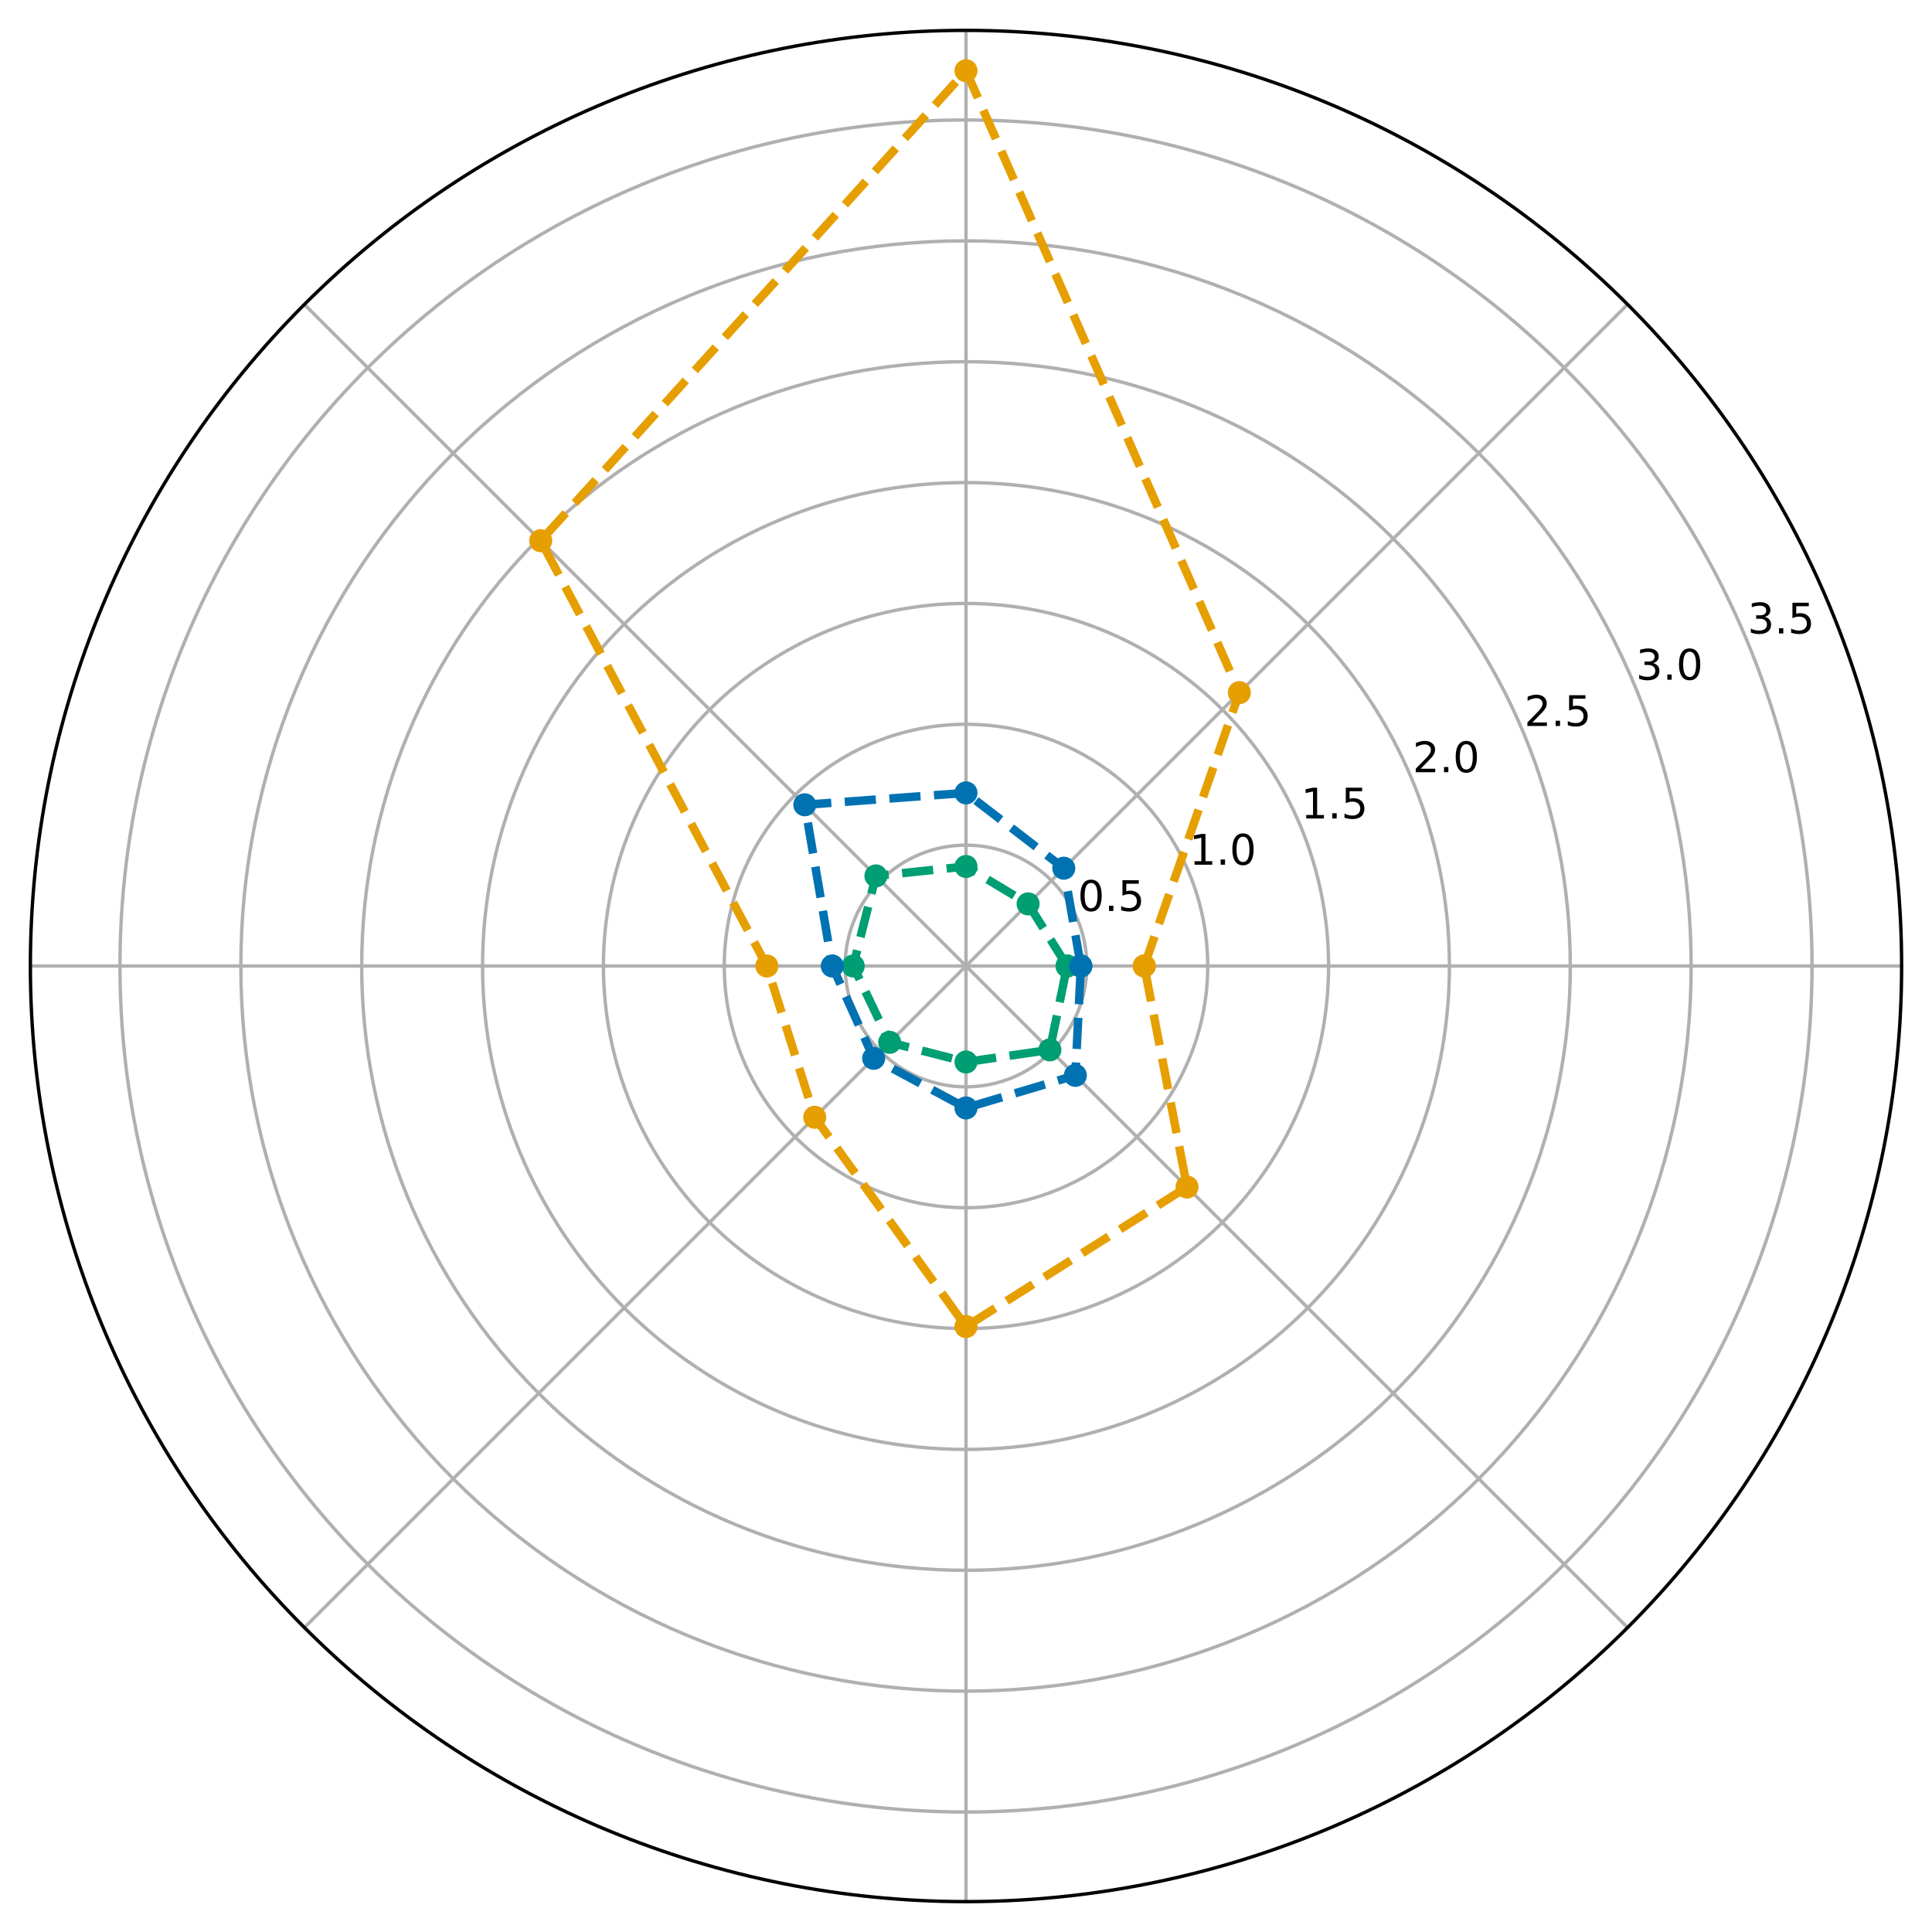
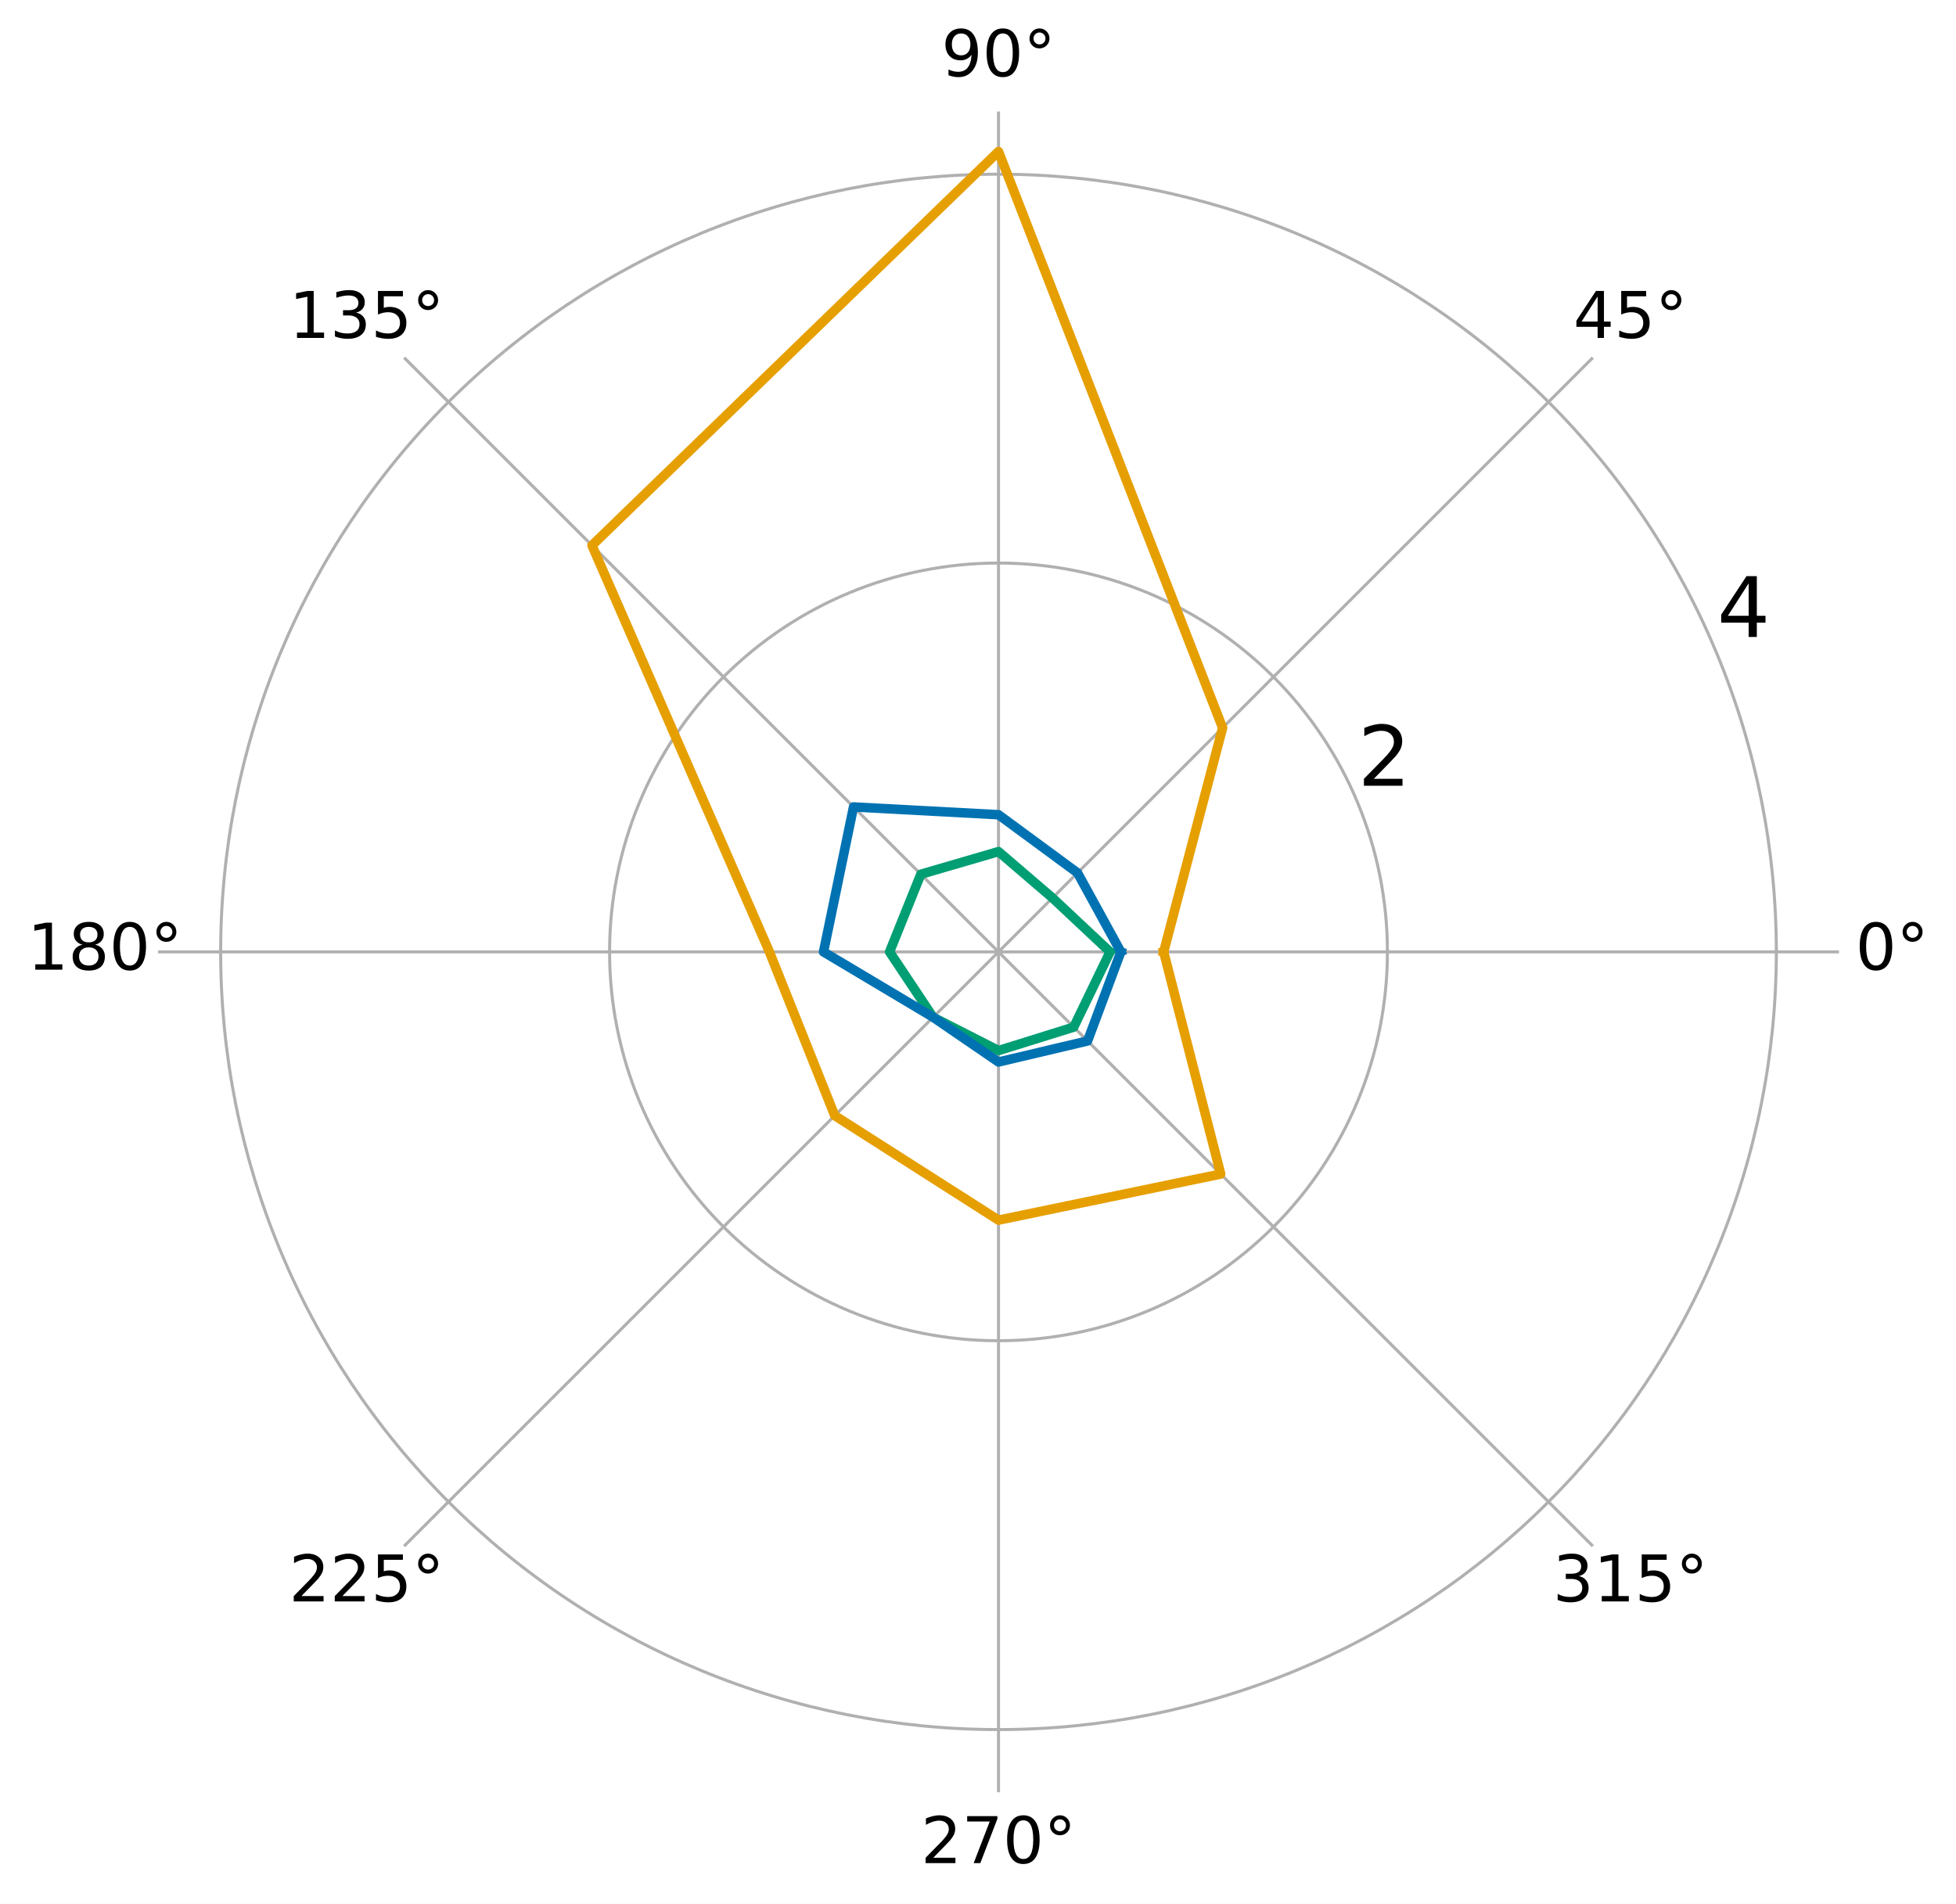
- <svg xmlns="http://www.w3.org/2000/svg" xmlns:xlink="http://www.w3.org/1999/xlink" width="457.92pt" height="457.92pt" viewBox="0 0 457.92 457.92" version="1.1">
+ <svg xmlns="http://www.w3.org/2000/svg" xmlns:xlink="http://www.w3.org/1999/xlink" width="516.053pt" height="502.373pt" viewBox="0 0 516.053 502.373" version="1.1">
  <defs>
    <style type="text/css">*{stroke-linejoin: round; stroke-linecap: butt}</style>
  </defs>
  <g id="figure_1">
    <g id="patch_1">
-       <path d="M 0 457.92  L 457.92 457.92  L 457.92 0  L 0 0  z " style="fill: #ffffff" />
+       <path d="M 0 502.373  L 516.053 502.373  L 516.053 0  L 0 0  z " style="fill: #ffffff" />
    </g>
    <g id="axes_1">
      <g id="patch_2">
-         <path d="M 450.72 228.96  C 450.72 199.839 444.984 171.001 433.84 144.096  C 422.695 117.192 406.36 92.744 385.768 72.152  C 365.176 51.56 340.728 35.225 313.824 24.08  C 286.919 12.936 258.081 7.2 228.96 7.2  C 199.839 7.2 171.001 12.936 144.096 24.08  C 117.192 35.225 92.744 51.56 72.152 72.152  C 51.56 92.744 35.225 117.192 24.08 144.096  C 12.936 171.001 7.2 199.839 7.2 228.96  C 7.2 258.081 12.936 286.919 24.08 313.824  C 35.225 340.728 51.56 365.176 72.152 385.768  C 92.744 406.36 117.192 422.695 144.096 433.84  C 171.001 444.984 199.839 450.72 228.96 450.72  C 258.081 450.72 286.919 444.984 313.824 433.84  C 340.728 422.695 365.176 406.36 385.768 385.768  C 406.36 365.176 422.695 340.728 433.84 313.824  C 444.984 286.919 450.72 258.081 450.72 228.96  M 228.96 228.96  C 228.96 228.96 228.96 228.96 228.96 228.96  C 228.96 228.96 228.96 228.96 228.96 228.96  C 228.96 228.96 228.96 228.96 228.96 228.96  C 228.96 228.96 228.96 228.96 228.96 228.96  C 228.96 228.96 228.96 228.96 228.96 228.96  C 228.96 228.96 228.96 228.96 228.96 228.96  C 228.96 228.96 228.96 228.96 228.96 228.96  C 228.96 228.96 228.96 228.96 228.96 228.96  C 228.96 228.96 228.96 228.96 228.96 228.96  C 228.96 228.96 228.96 228.96 228.96 228.96  C 228.96 228.96 228.96 228.96 228.96 228.96  C 228.96 228.96 228.96 228.96 228.96 228.96  C 228.96 228.96 228.96 228.96 228.96 228.96  C 228.96 228.96 228.96 228.96 228.96 228.96  C 228.96 228.96 228.96 228.96 228.96 228.96  C 228.96 228.96 228.96 228.96 228.96 228.96  z " style="fill: #ffffff" />
+         <path d="M 485.194 251.186  C 485.194 222.065 479.458 193.227 468.314 166.323  C 457.17 139.418 440.834 114.97 420.242 94.378  C 399.651 73.787 375.203 57.451 348.298 46.307  C 321.394 35.163 292.556 29.426 263.434 29.426  C 234.313 29.426 205.475 35.163 178.57 46.307  C 151.666 57.451 127.218 73.787 106.626 94.378  C 86.035 114.97 69.699 139.418 58.555 166.323  C 47.411 193.227 41.674 222.065 41.674 251.186  C 41.674 280.308 47.411 309.146 58.555 336.05  C 69.699 362.955 86.035 387.403 106.626 407.994  C 127.218 428.586 151.666 444.922 178.57 456.066  C 205.475 467.21 234.313 472.946 263.434 472.946  C 292.556 472.946 321.394 467.21 348.298 456.066  C 375.203 444.922 399.651 428.586 420.242 407.994  C 440.834 387.403 457.17 362.955 468.314 336.05  C 479.458 309.146 485.194 280.308 485.194 251.186  M 263.434 251.186  C 263.434 251.186 263.434 251.186 263.434 251.186  C 263.434 251.186 263.434 251.186 263.434 251.186  C 263.434 251.186 263.434 251.186 263.434 251.186  C 263.434 251.186 263.434 251.186 263.434 251.186  C 263.434 251.186 263.434 251.186 263.434 251.186  C 263.434 251.186 263.434 251.186 263.434 251.186  C 263.434 251.186 263.434 251.186 263.434 251.186  C 263.434 251.186 263.434 251.186 263.434 251.186  C 263.434 251.186 263.434 251.186 263.434 251.186  C 263.434 251.186 263.434 251.186 263.434 251.186  C 263.434 251.186 263.434 251.186 263.434 251.186  C 263.434 251.186 263.434 251.186 263.434 251.186  C 263.434 251.186 263.434 251.186 263.434 251.186  C 263.434 251.186 263.434 251.186 263.434 251.186  C 263.434 251.186 263.434 251.186 263.434 251.186  C 263.434 251.186 263.434 251.186 263.434 251.186  z " style="fill: #ffffff" />
      </g>
      <g id="matplotlib.axis_1">
        <g id="xtick_1">
          <g id="line2d_1">
-             <path d="M 228.96 228.96  L 450.72 228.96  " clip-path="url(#pf76121fb43)" style="fill: none; stroke: #b0b0b0; stroke-width: 0.8; stroke-linecap: square" />
+             <path d="M 263.434 251.186  L 485.194 251.186  " clip-path="url(#p0285521f12)" style="fill: none; stroke: #b0b0b0; stroke-width: 0.8; stroke-linecap: square" />
+           </g>
+           <g id="text_1">
+             <g transform="translate(489.5362 255.8773) scale(0.17 -0.17)">
+               <defs>
+                 <path id="DejaVuSans-30" d="M 2034 4250  Q 1547 4250 1301 3770  Q 1056 3291 1056 2328  Q 1056 1369 1301 889  Q 1547 409 2034 409  Q 2525 409 2770 889  Q 3016 1369 3016 2328  Q 3016 3291 2770 3770  Q 2525 4250 2034 4250  z M 2034 4750  Q 2819 4750 3233 4129  Q 3647 3509 3647 2328  Q 3647 1150 3233 529  Q 2819 -91 2034 -91  Q 1250 -91 836 529  Q 422 1150 422 2328  Q 422 3509 836 4129  Q 1250 4750 2034 4750  z " transform="scale(0.015625)" />
+                 <path id="DejaVuSans-b0" d="M 1600 4347  Q 1350 4347 1178 4173  Q 1006 4000 1006 3750  Q 1006 3503 1178 3333  Q 1350 3163 1600 3163  Q 1850 3163 2022 3333  Q 2194 3503 2194 3750  Q 2194 3997 2020 4172  Q 1847 4347 1600 4347  z M 1600 4750  Q 1800 4750 1984 4673  Q 2169 4597 2303 4453  Q 2447 4313 2519 4134  Q 2591 3956 2591 3750  Q 2591 3338 2302 3052  Q 2013 2766 1594 2766  Q 1172 2766 890 3047  Q 609 3328 609 3750  Q 609 4169 896 4459  Q 1184 4750 1600 4750  z " transform="scale(0.015625)" />
+               </defs>
+               <use xlink:href="#DejaVuSans-30" />
+               <use xlink:href="#DejaVuSans-b0" transform="translate(63.62305 0)" />
+             </g>
          </g>
        </g>
        <g id="xtick_2">
          <g id="line2d_2">
-             <path d="M 228.96 228.96  L 385.768 72.152  " clip-path="url(#pf76121fb43)" style="fill: none; stroke: #b0b0b0; stroke-width: 0.8; stroke-linecap: square" />
+             <path d="M 263.434 251.186  L 420.242 94.378  " clip-path="url(#p0285521f12)" style="fill: none; stroke: #b0b0b0; stroke-width: 0.8; stroke-linecap: square" />
+           </g>
+           <g id="text_2">
+             <g transform="translate(415.0756 89.16985) scale(0.17 -0.17)">
+               <defs>
+                 <path id="DejaVuSans-34" d="M 2419 4116  L 825 1625  L 2419 1625  L 2419 4116  z M 2253 4666  L 3047 4666  L 3047 1625  L 3713 1625  L 3713 1100  L 3047 1100  L 3047 0  L 2419 0  L 2419 1100  L 313 1100  L 313 1709  L 2253 4666  z " transform="scale(0.015625)" />
+                 <path id="DejaVuSans-35" d="M 691 4666  L 3169 4666  L 3169 4134  L 1269 4134  L 1269 2991  Q 1406 3038 1543 3061  Q 1681 3084 1819 3084  Q 2600 3084 3056 2656  Q 3513 2228 3513 1497  Q 3513 744 3044 326  Q 2575 -91 1722 -91  Q 1428 -91 1123 -41  Q 819 9 494 109  L 494 744  Q 775 591 1075 516  Q 1375 441 1709 441  Q 2250 441 2565 725  Q 2881 1009 2881 1497  Q 2881 1984 2565 2268  Q 2250 2553 1709 2553  Q 1456 2553 1204 2497  Q 953 2441 691 2322  L 691 4666  z " transform="scale(0.015625)" />
+               </defs>
+               <use xlink:href="#DejaVuSans-34" />
+               <use xlink:href="#DejaVuSans-35" transform="translate(63.62305 0)" />
+               <use xlink:href="#DejaVuSans-b0" transform="translate(127.2461 0)" />
+             </g>
          </g>
        </g>
        <g id="xtick_3">
          <g id="line2d_3">
-             <path d="M 228.96 228.96  L 228.96 7.2  " clip-path="url(#pf76121fb43)" style="fill: none; stroke: #b0b0b0; stroke-width: 0.8; stroke-linecap: square" />
+             <path d="M 263.434 251.186  L 263.434 29.426  " clip-path="url(#p0285521f12)" style="fill: none; stroke: #b0b0b0; stroke-width: 0.8; stroke-linecap: square" />
+           </g>
+           <g id="text_3">
+             <g transform="translate(248.3681 20.11734) scale(0.17 -0.17)">
+               <defs>
+                 <path id="DejaVuSans-39" d="M 703 97  L 703 672  Q 941 559 1184 500  Q 1428 441 1663 441  Q 2288 441 2617 861  Q 2947 1281 2994 2138  Q 2813 1869 2534 1725  Q 2256 1581 1919 1581  Q 1219 1581 811 2004  Q 403 2428 403 3163  Q 403 3881 828 4315  Q 1253 4750 1959 4750  Q 2769 4750 3195 4129  Q 3622 3509 3622 2328  Q 3622 1225 3098 567  Q 2575 -91 1691 -91  Q 1453 -91 1209 -44  Q 966 3 703 97  z M 1959 2075  Q 2384 2075 2632 2365  Q 2881 2656 2881 3163  Q 2881 3666 2632 3958  Q 2384 4250 1959 4250  Q 1534 4250 1286 3958  Q 1038 3666 1038 3163  Q 1038 2656 1286 2365  Q 1534 2075 1959 2075  z " transform="scale(0.015625)" />
+               </defs>
+               <use xlink:href="#DejaVuSans-39" />
+               <use xlink:href="#DejaVuSans-30" transform="translate(63.62305 0)" />
+               <use xlink:href="#DejaVuSans-b0" transform="translate(127.2461 0)" />
+             </g>
          </g>
        </g>
        <g id="xtick_4">
          <g id="line2d_4">
-             <path d="M 228.96 228.96  L 72.152 72.152  " clip-path="url(#pf76121fb43)" style="fill: none; stroke: #b0b0b0; stroke-width: 0.8; stroke-linecap: square" />
+             <path d="M 263.434 251.186  L 106.626 94.378  " clip-path="url(#p0285521f12)" style="fill: none; stroke: #b0b0b0; stroke-width: 0.8; stroke-linecap: square" />
+           </g>
+           <g id="text_4">
+             <g transform="translate(76.2525 89.16985) scale(0.17 -0.17)">
+               <defs>
+                 <path id="DejaVuSans-31" d="M 794 531  L 1825 531  L 1825 4091  L 703 3866  L 703 4441  L 1819 4666  L 2450 4666  L 2450 531  L 3481 531  L 3481 0  L 794 0  L 794 531  z " transform="scale(0.015625)" />
+                 <path id="DejaVuSans-33" d="M 2597 2516  Q 3050 2419 3304 2112  Q 3559 1806 3559 1356  Q 3559 666 3084 287  Q 2609 -91 1734 -91  Q 1441 -91 1130 -33  Q 819 25 488 141  L 488 750  Q 750 597 1062 519  Q 1375 441 1716 441  Q 2309 441 2620 675  Q 2931 909 2931 1356  Q 2931 1769 2642 2001  Q 2353 2234 1838 2234  L 1294 2234  L 1294 2753  L 1863 2753  Q 2328 2753 2575 2939  Q 2822 3125 2822 3475  Q 2822 3834 2567 4026  Q 2313 4219 1838 4219  Q 1578 4219 1281 4162  Q 984 4106 628 3988  L 628 4550  Q 988 4650 1302 4700  Q 1616 4750 1894 4750  Q 2613 4750 3031 4423  Q 3450 4097 3450 3541  Q 3450 3153 3228 2886  Q 3006 2619 2597 2516  z " transform="scale(0.015625)" />
+               </defs>
+               <use xlink:href="#DejaVuSans-31" />
+               <use xlink:href="#DejaVuSans-33" transform="translate(63.62305 0)" />
+               <use xlink:href="#DejaVuSans-35" transform="translate(127.2461 0)" />
+               <use xlink:href="#DejaVuSans-b0" transform="translate(190.8691 0)" />
+             </g>
          </g>
        </g>
        <g id="xtick_5">
          <g id="line2d_5">
-             <path d="M 228.96 228.96  L 7.2 228.96  " clip-path="url(#pf76121fb43)" style="fill: none; stroke: #b0b0b0; stroke-width: 0.8; stroke-linecap: square" />
+             <path d="M 263.434 251.186  L 41.674 251.186  " clip-path="url(#p0285521f12)" style="fill: none; stroke: #b0b0b0; stroke-width: 0.8; stroke-linecap: square" />
+           </g>
+           <g id="text_5">
+             <g transform="translate(7.2 255.8773) scale(0.17 -0.17)">
+               <defs>
+                 <path id="DejaVuSans-38" d="M 2034 2216  Q 1584 2216 1326 1975  Q 1069 1734 1069 1313  Q 1069 891 1326 650  Q 1584 409 2034 409  Q 2484 409 2743 651  Q 3003 894 3003 1313  Q 3003 1734 2745 1975  Q 2488 2216 2034 2216  z M 1403 2484  Q 997 2584 770 2862  Q 544 3141 544 3541  Q 544 4100 942 4425  Q 1341 4750 2034 4750  Q 2731 4750 3128 4425  Q 3525 4100 3525 3541  Q 3525 3141 3298 2862  Q 3072 2584 2669 2484  Q 3125 2378 3379 2068  Q 3634 1759 3634 1313  Q 3634 634 3220 271  Q 2806 -91 2034 -91  Q 1263 -91 848 271  Q 434 634 434 1313  Q 434 1759 690 2068  Q 947 2378 1403 2484  z M 1172 3481  Q 1172 3119 1398 2916  Q 1625 2713 2034 2713  Q 2441 2713 2670 2916  Q 2900 3119 2900 3481  Q 2900 3844 2670 4047  Q 2441 4250 2034 4250  Q 1625 4250 1398 4047  Q 1172 3844 1172 3481  z " transform="scale(0.015625)" />
+               </defs>
+               <use xlink:href="#DejaVuSans-31" />
+               <use xlink:href="#DejaVuSans-38" transform="translate(63.62305 0)" />
+               <use xlink:href="#DejaVuSans-30" transform="translate(127.2461 0)" />
+               <use xlink:href="#DejaVuSans-b0" transform="translate(190.8691 0)" />
+             </g>
          </g>
        </g>
        <g id="xtick_6">
          <g id="line2d_6">
-             <path d="M 228.96 228.96  L 72.152 385.768  " clip-path="url(#pf76121fb43)" style="fill: none; stroke: #b0b0b0; stroke-width: 0.8; stroke-linecap: square" />
+             <path d="M 263.434 251.186  L 106.626 407.994  " clip-path="url(#p0285521f12)" style="fill: none; stroke: #b0b0b0; stroke-width: 0.8; stroke-linecap: square" />
+           </g>
+           <g id="text_6">
+             <g transform="translate(76.2525 422.5848) scale(0.17 -0.17)">
+               <defs>
+                 <path id="DejaVuSans-32" d="M 1228 531  L 3431 531  L 3431 0  L 469 0  L 469 531  Q 828 903 1448 1529  Q 2069 2156 2228 2338  Q 2531 2678 2651 2914  Q 2772 3150 2772 3378  Q 2772 3750 2511 3984  Q 2250 4219 1831 4219  Q 1534 4219 1204 4116  Q 875 4013 500 3803  L 500 4441  Q 881 4594 1212 4672  Q 1544 4750 1819 4750  Q 2544 4750 2975 4387  Q 3406 4025 3406 3419  Q 3406 3131 3298 2873  Q 3191 2616 2906 2266  Q 2828 2175 2409 1742  Q 1991 1309 1228 531  z " transform="scale(0.015625)" />
+               </defs>
+               <use xlink:href="#DejaVuSans-32" />
+               <use xlink:href="#DejaVuSans-32" transform="translate(63.62305 0)" />
+               <use xlink:href="#DejaVuSans-35" transform="translate(127.2461 0)" />
+               <use xlink:href="#DejaVuSans-b0" transform="translate(190.8691 0)" />
+             </g>
          </g>
        </g>
        <g id="xtick_7">
          <g id="line2d_7">
-             <path d="M 228.96 228.96  L 228.96 450.72  " clip-path="url(#pf76121fb43)" style="fill: none; stroke: #b0b0b0; stroke-width: 0.8; stroke-linecap: square" />
+             <path d="M 263.434 251.186  L 263.434 472.946  " clip-path="url(#p0285521f12)" style="fill: none; stroke: #b0b0b0; stroke-width: 0.8; stroke-linecap: square" />
+           </g>
+           <g id="text_7">
+             <g transform="translate(242.96 491.6373) scale(0.17 -0.17)">
+               <defs>
+                 <path id="DejaVuSans-37" d="M 525 4666  L 3525 4666  L 3525 4397  L 1831 0  L 1172 0  L 2766 4134  L 525 4134  L 525 4666  z " transform="scale(0.015625)" />
+               </defs>
+               <use xlink:href="#DejaVuSans-32" />
+               <use xlink:href="#DejaVuSans-37" transform="translate(63.62305 0)" />
+               <use xlink:href="#DejaVuSans-30" transform="translate(127.2461 0)" />
+               <use xlink:href="#DejaVuSans-b0" transform="translate(190.8691 0)" />
+             </g>
          </g>
        </g>
        <g id="xtick_8">
          <g id="line2d_8">
-             <path d="M 228.96 228.96  L 385.768 385.768  " clip-path="url(#pf76121fb43)" style="fill: none; stroke: #b0b0b0; stroke-width: 0.8; stroke-linecap: square" />
+             <path d="M 263.434 251.186  L 420.242 407.994  " clip-path="url(#p0285521f12)" style="fill: none; stroke: #b0b0b0; stroke-width: 0.8; stroke-linecap: square" />
+           </g>
+           <g id="text_8">
+             <g transform="translate(409.6675 422.5848) scale(0.17 -0.17)">
+               <use xlink:href="#DejaVuSans-33" />
+               <use xlink:href="#DejaVuSans-31" transform="translate(63.62305 0)" />
+               <use xlink:href="#DejaVuSans-35" transform="translate(127.2461 0)" />
+               <use xlink:href="#DejaVuSans-b0" transform="translate(190.8691 0)" />
+             </g>
          </g>
        </g>
      </g>
      <g id="matplotlib.axis_2">
        <g id="ytick_1">
          <g id="line2d_9">
-             <path d="M 257.606 228.96  C 257.606 225.198 256.865 221.473 255.425 217.998  C 253.986 214.522 251.876 211.364 249.216 208.704  C 246.556 206.044 243.398 203.934 239.922 202.495  C 236.447 201.055 232.722 200.314 228.96 200.314  C 225.198 200.314 221.473 201.055 217.998 202.495  C 214.522 203.934 211.364 206.044 208.704 208.704  C 206.044 211.364 203.934 214.522 202.495 217.998  C 201.055 221.473 200.314 225.198 200.314 228.96  C 200.314 232.722 201.055 236.447 202.495 239.922  C 203.934 243.398 206.044 246.556 208.704 249.216  C 211.364 251.876 214.522 253.986 217.998 255.425  C 221.473 256.865 225.198 257.606 228.96 257.606  C 232.722 257.606 236.447 256.865 239.922 255.425  C 243.398 253.986 246.556 251.876 249.216 249.216  C 251.876 246.556 253.986 243.398 255.425 239.922  C 256.865 236.447 257.606 232.722 257.606 228.96  " clip-path="url(#pf76121fb43)" style="fill: none; stroke: #b0b0b0; stroke-width: 0.8; stroke-linecap: square" />
+             <path d="M 366.043 251.186  C 366.043 237.712 363.389 224.369 358.232 211.92  C 353.076 199.471 345.517 188.159 335.99 178.631  C 326.462 169.103 315.15 161.545 302.701 156.388  C 290.252 151.232 276.909 148.578 263.434 148.578  C 249.96 148.578 236.617 151.232 224.168 156.388  C 211.719 161.545 200.407 169.103 190.879 178.631  C 181.351 188.159 173.793 199.471 168.636 211.92  C 163.48 224.369 160.826 237.712 160.826 251.186  C 160.826 264.661 163.48 278.004 168.636 290.453  C 173.793 302.902 181.351 314.214 190.879 323.742  C 200.407 333.27 211.719 340.828 224.168 345.984  C 236.617 351.141 249.96 353.795 263.434 353.795  C 276.909 353.795 290.252 351.141 302.701 345.984  C 315.15 340.828 326.462 333.27 335.99 323.742  C 345.517 314.214 353.076 302.902 358.232 290.453  C 363.389 278.004 366.043 264.661 366.043 251.186  " clip-path="url(#p0285521f12)" style="fill: none; stroke: #b0b0b0; stroke-width: 0.8; stroke-linecap: square" />
          </g>
-           <g id="text_1">
-             <g transform="translate(255.4255 215.918) scale(0.1 -0.1)">
-               <defs>
-                 <path id="DejaVuSans-30" d="M 2034 4250  Q 1547 4250 1301 3770  Q 1056 3291 1056 2328  Q 1056 1369 1301 889  Q 1547 409 2034 409  Q 2525 409 2770 889  Q 3016 1369 3016 2328  Q 3016 3291 2770 3770  Q 2525 4250 2034 4250  z M 2034 4750  Q 2819 4750 3233 4129  Q 3647 3509 3647 2328  Q 3647 1150 3233 529  Q 2819 -91 2034 -91  Q 1250 -91 836 529  Q 422 1150 422 2328  Q 422 3509 836 4129  Q 1250 4750 2034 4750  z " transform="scale(0.015625)" />
-                 <path id="DejaVuSans-2e" d="M 684 794  L 1344 794  L 1344 0  L 684 0  L 684 794  z " transform="scale(0.015625)" />
-                 <path id="DejaVuSans-35" d="M 691 4666  L 3169 4666  L 3169 4134  L 1269 4134  L 1269 2991  Q 1406 3038 1543 3061  Q 1681 3084 1819 3084  Q 2600 3084 3056 2656  Q 3513 2228 3513 1497  Q 3513 744 3044 326  Q 2575 -91 1722 -91  Q 1428 -91 1123 -41  Q 819 9 494 109  L 494 744  Q 775 591 1075 516  Q 1375 441 1709 441  Q 2250 441 2565 725  Q 2881 1009 2881 1497  Q 2881 1984 2565 2268  Q 2250 2553 1709 2553  Q 1456 2553 1204 2497  Q 953 2441 691 2322  L 691 4666  z " transform="scale(0.015625)" />
-               </defs>
-               <use xlink:href="#DejaVuSans-30" />
-               <use xlink:href="#DejaVuSans-2e" transform="translate(63.62305 0)" />
-               <use xlink:href="#DejaVuSans-35" transform="translate(95.41016 0)" />
+           <g id="text_9">
+             <g transform="translate(358.2324 207.3445) scale(0.22 -0.22)">
+               <use xlink:href="#DejaVuSans-32" />
            </g>
          </g>
        </g>
        <g id="ytick_2">
          <g id="line2d_10">
-             <path d="M 286.252 228.96  C 286.252 221.436 284.77 213.986 281.891 207.035  C 279.012 200.084 274.791 193.768 269.472 188.448  C 264.152 183.129 257.836 178.908 250.885 176.029  C 243.934 173.15 236.484 171.668 228.96 171.668  C 221.436 171.668 213.986 173.15 207.035 176.029  C 200.084 178.908 193.768 183.129 188.448 188.448  C 183.129 193.768 178.908 200.084 176.029 207.035  C 173.15 213.986 171.668 221.436 171.668 228.96  C 171.668 236.484 173.15 243.934 176.029 250.885  C 178.908 257.836 183.129 264.152 188.448 269.472  C 193.768 274.791 200.084 279.012 207.035 281.891  C 213.986 284.77 221.436 286.252 228.96 286.252  C 236.484 286.252 243.934 284.77 250.885 281.891  C 257.836 279.012 264.152 274.791 269.472 269.472  C 274.791 264.152 279.012 257.836 281.891 250.885  C 284.77 243.934 286.252 236.484 286.252 228.96  " clip-path="url(#pf76121fb43)" style="fill: none; stroke: #b0b0b0; stroke-width: 0.8; stroke-linecap: square" />
+             <path d="M 468.652 251.186  C 468.652 224.238 463.343 197.551 453.03 172.653  C 442.718 147.756 427.601 125.132 408.545 106.076  C 389.489 87.02 366.865 71.903 341.968 61.59  C 317.07 51.277 290.383 45.969 263.434 45.969  C 236.485 45.969 209.799 51.277 184.901 61.59  C 160.004 71.903 137.38 87.02 118.324 106.076  C 99.268 125.132 84.151 147.756 73.838 172.653  C 63.525 197.551 58.217 224.238 58.217 251.186  C 58.217 278.135 63.525 304.822 73.838 329.72  C 84.151 354.617 99.268 377.241 118.324 396.297  C 137.38 415.353 160.004 430.47 184.901 440.782  C 209.799 451.095 236.485 456.404 263.434 456.404  C 290.383 456.404 317.07 451.095 341.968 440.782  C 366.865 430.47 389.489 415.353 408.545 396.297  C 427.601 377.241 442.718 354.617 453.03 329.72  C 463.343 304.822 468.652 278.135 468.652 251.186  " clip-path="url(#p0285521f12)" style="fill: none; stroke: #b0b0b0; stroke-width: 0.8; stroke-linecap: square" />
          </g>
-           <g id="text_2">
-             <g transform="translate(281.8909 204.9556) scale(0.1 -0.1)">
-               <defs>
-                 <path id="DejaVuSans-31" d="M 794 531  L 1825 531  L 1825 4091  L 703 3866  L 703 4441  L 1819 4666  L 2450 4666  L 2450 531  L 3481 531  L 3481 0  L 794 0  L 794 531  z " transform="scale(0.015625)" />
-               </defs>
-               <use xlink:href="#DejaVuSans-31" />
-               <use xlink:href="#DejaVuSans-2e" transform="translate(63.62305 0)" />
-               <use xlink:href="#DejaVuSans-30" transform="translate(95.41016 0)" />
-             </g>
-           </g>
-         </g>
-         <g id="ytick_3">
-           <g id="line2d_11">
-             <path d="M 314.898 228.96  C 314.898 217.675 312.675 206.499 308.356 196.073  C 304.038 185.647 297.707 176.173 289.727 168.193  C 281.747 160.213 272.273 153.882 261.847 149.564  C 251.421 145.245 240.245 143.022 228.96 143.022  C 217.675 143.022 206.499 145.245 196.073 149.564  C 185.647 153.882 176.173 160.213 168.193 168.193  C 160.213 176.173 153.882 185.647 149.564 196.073  C 145.245 206.499 143.022 217.675 143.022 228.96  C 143.022 240.245 145.245 251.421 149.564 261.847  C 153.882 272.273 160.213 281.747 168.193 289.727  C 176.173 297.707 185.647 304.038 196.073 308.356  C 206.499 312.675 217.675 314.898 228.96 314.898  C 240.245 314.898 251.421 312.675 261.847 308.356  C 272.273 304.038 281.747 297.707 289.727 289.727  C 297.707 281.747 304.038 272.273 308.356 261.847  C 312.675 251.421 314.898 240.245 314.898 228.96  " clip-path="url(#pf76121fb43)" style="fill: none; stroke: #b0b0b0; stroke-width: 0.8; stroke-linecap: square" />
-           </g>
-           <g id="text_3">
-             <g transform="translate(308.3564 193.9933) scale(0.1 -0.1)">
-               <use xlink:href="#DejaVuSans-31" />
-               <use xlink:href="#DejaVuSans-2e" transform="translate(63.62305 0)" />
-               <use xlink:href="#DejaVuSans-35" transform="translate(95.41016 0)" />
-             </g>
-           </g>
-         </g>
-         <g id="ytick_4">
-           <g id="line2d_12">
-             <path d="M 343.544 228.96  C 343.544 213.913 340.58 199.012 334.822 185.111  C 329.064 171.209 320.623 158.577 309.983 147.937  C 299.343 137.297 286.711 128.856 272.809 123.098  C 258.908 117.34 244.007 114.376 228.96 114.376  C 213.913 114.376 199.012 117.34 185.111 123.098  C 171.209 128.856 158.577 137.297 147.937 147.937  C 137.297 158.577 128.856 171.209 123.098 185.111  C 117.34 199.012 114.376 213.913 114.376 228.96  C 114.376 244.007 117.34 258.908 123.098 272.809  C 128.856 286.711 137.297 299.343 147.937 309.983  C 158.577 320.623 171.209 329.064 185.111 334.822  C 199.012 340.58 213.913 343.544 228.96 343.544  C 244.007 343.544 258.908 340.58 272.809 334.822  C 286.711 329.064 299.343 320.623 309.983 309.983  C 320.623 299.343 329.064 286.711 334.822 272.809  C 340.58 258.908 343.544 244.007 343.544 228.96  " clip-path="url(#pf76121fb43)" style="fill: none; stroke: #b0b0b0; stroke-width: 0.8; stroke-linecap: square" />
-           </g>
-           <g id="text_4">
-             <g transform="translate(334.8218 183.0309) scale(0.1 -0.1)">
-               <defs>
-                 <path id="DejaVuSans-32" d="M 1228 531  L 3431 531  L 3431 0  L 469 0  L 469 531  Q 828 903 1448 1529  Q 2069 2156 2228 2338  Q 2531 2678 2651 2914  Q 2772 3150 2772 3378  Q 2772 3750 2511 3984  Q 2250 4219 1831 4219  Q 1534 4219 1204 4116  Q 875 4013 500 3803  L 500 4441  Q 881 4594 1212 4672  Q 1544 4750 1819 4750  Q 2544 4750 2975 4387  Q 3406 4025 3406 3419  Q 3406 3131 3298 2873  Q 3191 2616 2906 2266  Q 2828 2175 2409 1742  Q 1991 1309 1228 531  z " transform="scale(0.015625)" />
-               </defs>
-               <use xlink:href="#DejaVuSans-32" />
-               <use xlink:href="#DejaVuSans-2e" transform="translate(63.62305 0)" />
-               <use xlink:href="#DejaVuSans-30" transform="translate(95.41016 0)" />
-             </g>
-           </g>
-         </g>
-         <g id="ytick_5">
-           <g id="line2d_13">
-             <path d="M 372.19 228.96  C 372.19 210.151 368.485 191.525 361.287 174.148  C 354.089 156.771 343.539 140.981 330.239 127.681  C 316.939 114.381 301.149 103.831 283.772 96.633  C 266.395 89.435 247.769 85.73 228.96 85.73  C 210.151 85.73 191.525 89.435 174.148 96.633  C 156.771 103.831 140.981 114.381 127.681 127.681  C 114.381 140.981 103.831 156.771 96.633 174.148  C 89.435 191.525 85.73 210.151 85.73 228.96  C 85.73 247.769 89.435 266.395 96.633 283.772  C 103.831 301.149 114.381 316.939 127.681 330.239  C 140.981 343.539 156.771 354.089 174.148 361.287  C 191.525 368.485 210.151 372.19 228.96 372.19  C 247.769 372.19 266.395 368.485 283.772 361.287  C 301.149 354.089 316.939 343.539 330.239 330.239  C 343.539 316.939 354.089 301.149 361.287 283.772  C 368.485 266.395 372.19 247.769 372.19 228.96  " clip-path="url(#pf76121fb43)" style="fill: none; stroke: #b0b0b0; stroke-width: 0.8; stroke-linecap: square" />
-           </g>
-           <g id="text_5">
-             <g transform="translate(361.2873 172.0686) scale(0.1 -0.1)">
-               <use xlink:href="#DejaVuSans-32" />
-               <use xlink:href="#DejaVuSans-2e" transform="translate(63.62305 0)" />
-               <use xlink:href="#DejaVuSans-35" transform="translate(95.41016 0)" />
-             </g>
-           </g>
-         </g>
-         <g id="ytick_6">
-           <g id="line2d_14">
-             <path d="M 400.836 228.96  C 400.836 206.389 396.39 184.038 387.753 163.186  C 379.115 142.333 366.454 123.385 350.495 107.425  C 334.535 91.466 315.587 78.805 294.734 70.167  C 273.882 61.53 251.531 57.084 228.96 57.084  C 206.389 57.084 184.038 61.53 163.186 70.167  C 142.333 78.805 123.385 91.466 107.425 107.425  C 91.466 123.385 78.805 142.333 70.167 163.186  C 61.53 184.038 57.084 206.389 57.084 228.96  C 57.084 251.531 61.53 273.882 70.167 294.734  C 78.805 315.587 91.466 334.535 107.425 350.495  C 123.385 366.454 142.333 379.115 163.186 387.753  C 184.038 396.39 206.389 400.836 228.96 400.836  C 251.531 400.836 273.882 396.39 294.734 387.753  C 315.587 379.115 334.535 366.454 350.495 350.495  C 366.454 334.535 379.115 315.587 387.753 294.734  C 396.39 273.882 400.836 251.531 400.836 228.96  " clip-path="url(#pf76121fb43)" style="fill: none; stroke: #b0b0b0; stroke-width: 0.8; stroke-linecap: square" />
-           </g>
-           <g id="text_6">
-             <g transform="translate(387.7527 161.1062) scale(0.1 -0.1)">
-               <defs>
-                 <path id="DejaVuSans-33" d="M 2597 2516  Q 3050 2419 3304 2112  Q 3559 1806 3559 1356  Q 3559 666 3084 287  Q 2609 -91 1734 -91  Q 1441 -91 1130 -33  Q 819 25 488 141  L 488 750  Q 750 597 1062 519  Q 1375 441 1716 441  Q 2309 441 2620 675  Q 2931 909 2931 1356  Q 2931 1769 2642 2001  Q 2353 2234 1838 2234  L 1294 2234  L 1294 2753  L 1863 2753  Q 2328 2753 2575 2939  Q 2822 3125 2822 3475  Q 2822 3834 2567 4026  Q 2313 4219 1838 4219  Q 1578 4219 1281 4162  Q 984 4106 628 3988  L 628 4550  Q 988 4650 1302 4700  Q 1616 4750 1894 4750  Q 2613 4750 3031 4423  Q 3450 4097 3450 3541  Q 3450 3153 3228 2886  Q 3006 2619 2597 2516  z " transform="scale(0.015625)" />
-               </defs>
-               <use xlink:href="#DejaVuSans-33" />
-               <use xlink:href="#DejaVuSans-2e" transform="translate(63.62305 0)" />
-               <use xlink:href="#DejaVuSans-30" transform="translate(95.41016 0)" />
-             </g>
-           </g>
-         </g>
-         <g id="ytick_7">
-           <g id="line2d_15">
-             <path d="M 429.482 228.96  C 429.482 202.628 424.295 176.551 414.218 152.224  C 404.141 127.896 389.37 105.789 370.75 87.17  C 352.131 68.55 330.024 53.779 305.696 43.702  C 281.369 33.625 255.292 28.438 228.96 28.438  C 202.628 28.438 176.551 33.625 152.224 43.702  C 127.896 53.779 105.789 68.55 87.17 87.17  C 68.55 105.789 53.779 127.896 43.702 152.224  C 33.625 176.551 28.438 202.628 28.438 228.96  C 28.438 255.292 33.625 281.369 43.702 305.696  C 53.779 330.024 68.55 352.131 87.17 370.75  C 105.789 389.37 127.896 404.141 152.224 414.218  C 176.551 424.295 202.628 429.482 228.96 429.482  C 255.292 429.482 281.369 424.295 305.696 414.218  C 330.024 404.141 352.131 389.37 370.75 370.75  C 389.37 352.131 404.141 330.024 414.218 305.696  C 424.295 281.369 429.482 255.292 429.482 228.96  " clip-path="url(#pf76121fb43)" style="fill: none; stroke: #b0b0b0; stroke-width: 0.8; stroke-linecap: square" />
-           </g>
-           <g id="text_7">
-             <g transform="translate(414.2182 150.1439) scale(0.1 -0.1)">
-               <use xlink:href="#DejaVuSans-33" />
-               <use xlink:href="#DejaVuSans-2e" transform="translate(63.62305 0)" />
-               <use xlink:href="#DejaVuSans-35" transform="translate(95.41016 0)" />
+           <g id="text_10">
+             <g transform="translate(453.0304 168.0779) scale(0.22 -0.22)">
+               <use xlink:href="#DejaVuSans-34" />
            </g>
          </g>
        </g>
      </g>
-       <g id="line2d_16">
-         <path d="M 252.924 228.96  L 243.682 214.238  L 228.96 205.37  L 207.605 207.605  L 202.226 228.96  L 210.866 247.054  L 228.96 251.714  L 248.836 248.836  L 252.924 228.96  " clip-path="url(#pf76121fb43)" style="fill: none; stroke-dasharray: 7.4,3.2; stroke-dashoffset: 0; stroke: #009e73; stroke-width: 2" />
+       <g id="line2d_11">
+         <path d="M 292.859 251.186  L 277.677 236.944  L 263.434 224.719  L 242.944 230.696  L 234.696 251.186  L 246.186 268.435  L 263.434 277.223  L 283.282 271.034  L 292.859 251.186  " clip-path="url(#p0285521f12)" style="fill: none; stroke: #009e73; stroke-width: 2.5; stroke-linecap: square" />
      </g>
-       <g id="line2d_17">
-         <path d="M 256.184 228.96  L 252.137 205.783  L 228.96 187.928  L 190.747 190.747  L 197.268 228.96  L 207.077 250.843  L 228.96 262.603  L 254.88 254.88  L 256.184 228.96  " clip-path="url(#pf76121fb43)" style="fill: none; stroke-dasharray: 7.4,3.2; stroke-dashoffset: 0; stroke: #0072b2; stroke-width: 2" />
+       <g id="line2d_12">
+         <path d="M 295.714 251.186  L 284.284 230.337  L 263.434 214.99  L 225.184 212.936  L 217.267 251.186  L 246.19 268.43  L 263.434 280.242  L 286.935 274.687  L 295.714 251.186  " clip-path="url(#p0285521f12)" style="fill: none; stroke: #0072b2; stroke-width: 2.5; stroke-linecap: square" />
      </g>
-       <g id="line2d_18">
-         <path d="M 271.211 228.96  L 293.752 164.168  L 228.96 16.769  L 128.158 128.158  L 181.759 228.96  L 193.105 264.815  L 228.96 314.421  L 281.346 281.346  L 271.211 228.96  " clip-path="url(#pf76121fb43)" style="fill: none; stroke-dasharray: 7.4,3.2; stroke-dashoffset: 0; stroke: #e69f00; stroke-width: 2" />
-       </g>
-       <g id="patch_3">
-         <path d="M 450.72 228.96  C 450.72 199.839 444.984 171.001 433.84 144.096  C 422.695 117.192 406.36 92.744 385.768 72.152  C 365.176 51.56 340.728 35.225 313.824 24.08  C 286.919 12.936 258.081 7.2 228.96 7.2  C 199.839 7.2 171.001 12.936 144.096 24.08  C 117.192 35.225 92.744 51.56 72.152 72.152  C 51.56 92.744 35.225 117.192 24.08 144.096  C 12.936 171.001 7.2 199.839 7.2 228.96  C 7.2 258.081 12.936 286.919 24.08 313.824  C 35.225 340.728 51.56 365.176 72.152 385.768  C 92.744 406.36 117.192 422.695 144.096 433.84  C 171.001 444.984 199.839 450.72 228.96 450.72  C 258.081 450.72 286.919 444.984 313.824 433.84  C 340.728 422.695 365.176 406.36 385.768 385.768  C 406.36 365.176 422.695 340.728 433.84 313.824  C 444.984 286.919 450.72 258.081 450.72 228.96  " style="fill: none; stroke: #000000; stroke-width: 0.8; stroke-linejoin: miter; stroke-linecap: square" />
-       </g>
-       <g id="PathCollection_1">
-         <defs>
-           <path id="m3f76ff7cc0" d="M 0 2.236  C 0.593 2.236 1.162 2 1.581 1.581  C 2 1.162 2.236 0.593 2.236 0  C 2.236 -0.593 2 -1.162 1.581 -1.581  C 1.162 -2 0.593 -2.236 0 -2.236  C -0.593 -2.236 -1.162 -2 -1.581 -1.581  C -2 -1.162 -2.236 -0.593 -2.236 0  C -2.236 0.593 -2 1.162 -1.581 1.581  C -1.162 2 -0.593 2.236 0 2.236  z " style="stroke: #009e73" />
-         </defs>
-         <g clip-path="url(#pf76121fb43)">
-           <use xlink:href="#m3f76ff7cc0" x="252.924" y="228.96" style="fill: #009e73; stroke: #009e73" />
-           <use xlink:href="#m3f76ff7cc0" x="243.682" y="214.238" style="fill: #009e73; stroke: #009e73" />
-           <use xlink:href="#m3f76ff7cc0" x="228.96" y="205.37" style="fill: #009e73; stroke: #009e73" />
-           <use xlink:href="#m3f76ff7cc0" x="207.605" y="207.605" style="fill: #009e73; stroke: #009e73" />
-           <use xlink:href="#m3f76ff7cc0" x="202.226" y="228.96" style="fill: #009e73; stroke: #009e73" />
-           <use xlink:href="#m3f76ff7cc0" x="210.866" y="247.054" style="fill: #009e73; stroke: #009e73" />
-           <use xlink:href="#m3f76ff7cc0" x="228.96" y="251.714" style="fill: #009e73; stroke: #009e73" />
-           <use xlink:href="#m3f76ff7cc0" x="248.836" y="248.836" style="fill: #009e73; stroke: #009e73" />
-           <use xlink:href="#m3f76ff7cc0" x="252.924" y="228.96" style="fill: #009e73; stroke: #009e73" />
-         </g>
-       </g>
-       <g id="PathCollection_2">
-         <defs>
-           <path id="m9a3035b147" d="M 0 2.236  C 0.593 2.236 1.162 2 1.581 1.581  C 2 1.162 2.236 0.593 2.236 0  C 2.236 -0.593 2 -1.162 1.581 -1.581  C 1.162 -2 0.593 -2.236 0 -2.236  C -0.593 -2.236 -1.162 -2 -1.581 -1.581  C -2 -1.162 -2.236 -0.593 -2.236 0  C -2.236 0.593 -2 1.162 -1.581 1.581  C -1.162 2 -0.593 2.236 0 2.236  z " style="stroke: #0072b2" />
-         </defs>
-         <g clip-path="url(#pf76121fb43)">
-           <use xlink:href="#m9a3035b147" x="256.184" y="228.96" style="fill: #0072b2; stroke: #0072b2" />
-           <use xlink:href="#m9a3035b147" x="252.137" y="205.783" style="fill: #0072b2; stroke: #0072b2" />
-           <use xlink:href="#m9a3035b147" x="228.96" y="187.928" style="fill: #0072b2; stroke: #0072b2" />
-           <use xlink:href="#m9a3035b147" x="190.747" y="190.747" style="fill: #0072b2; stroke: #0072b2" />
-           <use xlink:href="#m9a3035b147" x="197.268" y="228.96" style="fill: #0072b2; stroke: #0072b2" />
-           <use xlink:href="#m9a3035b147" x="207.077" y="250.843" style="fill: #0072b2; stroke: #0072b2" />
-           <use xlink:href="#m9a3035b147" x="228.96" y="262.603" style="fill: #0072b2; stroke: #0072b2" />
-           <use xlink:href="#m9a3035b147" x="254.88" y="254.88" style="fill: #0072b2; stroke: #0072b2" />
-           <use xlink:href="#m9a3035b147" x="256.184" y="228.96" style="fill: #0072b2; stroke: #0072b2" />
-         </g>
-       </g>
-       <g id="PathCollection_3">
-         <defs>
-           <path id="m9b66b7cb35" d="M 0 2.236  C 0.593 2.236 1.162 2 1.581 1.581  C 2 1.162 2.236 0.593 2.236 0  C 2.236 -0.593 2 -1.162 1.581 -1.581  C 1.162 -2 0.593 -2.236 0 -2.236  C -0.593 -2.236 -1.162 -2 -1.581 -1.581  C -2 -1.162 -2.236 -0.593 -2.236 0  C -2.236 0.593 -2 1.162 -1.581 1.581  C -1.162 2 -0.593 2.236 0 2.236  z " style="stroke: #e69f00" />
-         </defs>
-         <g clip-path="url(#pf76121fb43)">
-           <use xlink:href="#m9b66b7cb35" x="271.211" y="228.96" style="fill: #e69f00; stroke: #e69f00" />
-           <use xlink:href="#m9b66b7cb35" x="293.752" y="164.168" style="fill: #e69f00; stroke: #e69f00" />
-           <use xlink:href="#m9b66b7cb35" x="228.96" y="16.769" style="fill: #e69f00; stroke: #e69f00" />
-           <use xlink:href="#m9b66b7cb35" x="128.158" y="128.158" style="fill: #e69f00; stroke: #e69f00" />
-           <use xlink:href="#m9b66b7cb35" x="181.759" y="228.96" style="fill: #e69f00; stroke: #e69f00" />
-           <use xlink:href="#m9b66b7cb35" x="193.105" y="264.815" style="fill: #e69f00; stroke: #e69f00" />
-           <use xlink:href="#m9b66b7cb35" x="228.96" y="314.421" style="fill: #e69f00; stroke: #e69f00" />
-           <use xlink:href="#m9b66b7cb35" x="281.346" y="281.346" style="fill: #e69f00; stroke: #e69f00" />
-           <use xlink:href="#m9b66b7cb35" x="271.211" y="228.96" style="fill: #e69f00; stroke: #e69f00" />
-         </g>
+       <g id="line2d_13">
+         <path d="M 307.015 251.186  L 322.561 192.06  L 263.434 39.986  L 156.18 143.932  L 202.998 251.186  L 220.232 294.389  L 263.434 321.968  L 322.059 309.811  L 307.015 251.186  " clip-path="url(#p0285521f12)" style="fill: none; stroke: #e69f00; stroke-width: 2.5; stroke-linecap: square" />
      </g>
    </g>
  </g>
  <defs>
-     <clipPath id="pf76121fb43">
-       <path d="M 450.72 228.96  C 450.72 199.839 444.984 171.001 433.84 144.096  C 422.695 117.192 406.36 92.744 385.768 72.152  C 365.176 51.56 340.728 35.225 313.824 24.08  C 286.919 12.936 258.081 7.2 228.96 7.2  C 199.839 7.2 171.001 12.936 144.096 24.08  C 117.192 35.225 92.744 51.56 72.152 72.152  C 51.56 92.744 35.225 117.192 24.08 144.096  C 12.936 171.001 7.2 199.839 7.2 228.96  C 7.2 258.081 12.936 286.919 24.08 313.824  C 35.225 340.728 51.56 365.176 72.152 385.768  C 92.744 406.36 117.192 422.695 144.096 433.84  C 171.001 444.984 199.839 450.72 228.96 450.72  C 258.081 450.72 286.919 444.984 313.824 433.84  C 340.728 422.695 365.176 406.36 385.768 385.768  C 406.36 365.176 422.695 340.728 433.84 313.824  C 444.984 286.919 450.72 258.081 450.72 228.96  M 228.96 228.96  C 228.96 228.96 228.96 228.96 228.96 228.96  C 228.96 228.96 228.96 228.96 228.96 228.96  C 228.96 228.96 228.96 228.96 228.96 228.96  C 228.96 228.96 228.96 228.96 228.96 228.96  C 228.96 228.96 228.96 228.96 228.96 228.96  C 228.96 228.96 228.96 228.96 228.96 228.96  C 228.96 228.96 228.96 228.96 228.96 228.96  C 228.96 228.96 228.96 228.96 228.96 228.96  C 228.96 228.96 228.96 228.96 228.96 228.96  C 228.96 228.96 228.96 228.96 228.96 228.96  C 228.96 228.96 228.96 228.96 228.96 228.96  C 228.96 228.96 228.96 228.96 228.96 228.96  C 228.96 228.96 228.96 228.96 228.96 228.96  C 228.96 228.96 228.96 228.96 228.96 228.96  C 228.96 228.96 228.96 228.96 228.96 228.96  C 228.96 228.96 228.96 228.96 228.96 228.96  z " />
+     <clipPath id="p0285521f12">
+       <path d="M 485.194 251.186  C 485.194 222.065 479.458 193.227 468.314 166.323  C 457.17 139.418 440.834 114.97 420.242 94.378  C 399.651 73.787 375.203 57.451 348.298 46.307  C 321.394 35.163 292.556 29.426 263.434 29.426  C 234.313 29.426 205.475 35.163 178.57 46.307  C 151.666 57.451 127.218 73.787 106.626 94.378  C 86.035 114.97 69.699 139.418 58.555 166.323  C 47.411 193.227 41.674 222.065 41.674 251.186  C 41.674 280.308 47.411 309.146 58.555 336.05  C 69.699 362.955 86.035 387.403 106.626 407.994  C 127.218 428.586 151.666 444.922 178.57 456.066  C 205.475 467.21 234.313 472.946 263.434 472.946  C 292.556 472.946 321.394 467.21 348.298 456.066  C 375.203 444.922 399.651 428.586 420.242 407.994  C 440.834 387.403 457.17 362.955 468.314 336.05  C 479.458 309.146 485.194 280.308 485.194 251.186  M 263.434 251.186  C 263.434 251.186 263.434 251.186 263.434 251.186  C 263.434 251.186 263.434 251.186 263.434 251.186  C 263.434 251.186 263.434 251.186 263.434 251.186  C 263.434 251.186 263.434 251.186 263.434 251.186  C 263.434 251.186 263.434 251.186 263.434 251.186  C 263.434 251.186 263.434 251.186 263.434 251.186  C 263.434 251.186 263.434 251.186 263.434 251.186  C 263.434 251.186 263.434 251.186 263.434 251.186  C 263.434 251.186 263.434 251.186 263.434 251.186  C 263.434 251.186 263.434 251.186 263.434 251.186  C 263.434 251.186 263.434 251.186 263.434 251.186  C 263.434 251.186 263.434 251.186 263.434 251.186  C 263.434 251.186 263.434 251.186 263.434 251.186  C 263.434 251.186 263.434 251.186 263.434 251.186  C 263.434 251.186 263.434 251.186 263.434 251.186  C 263.434 251.186 263.434 251.186 263.434 251.186  z " />
    </clipPath>
  </defs>
</svg>
